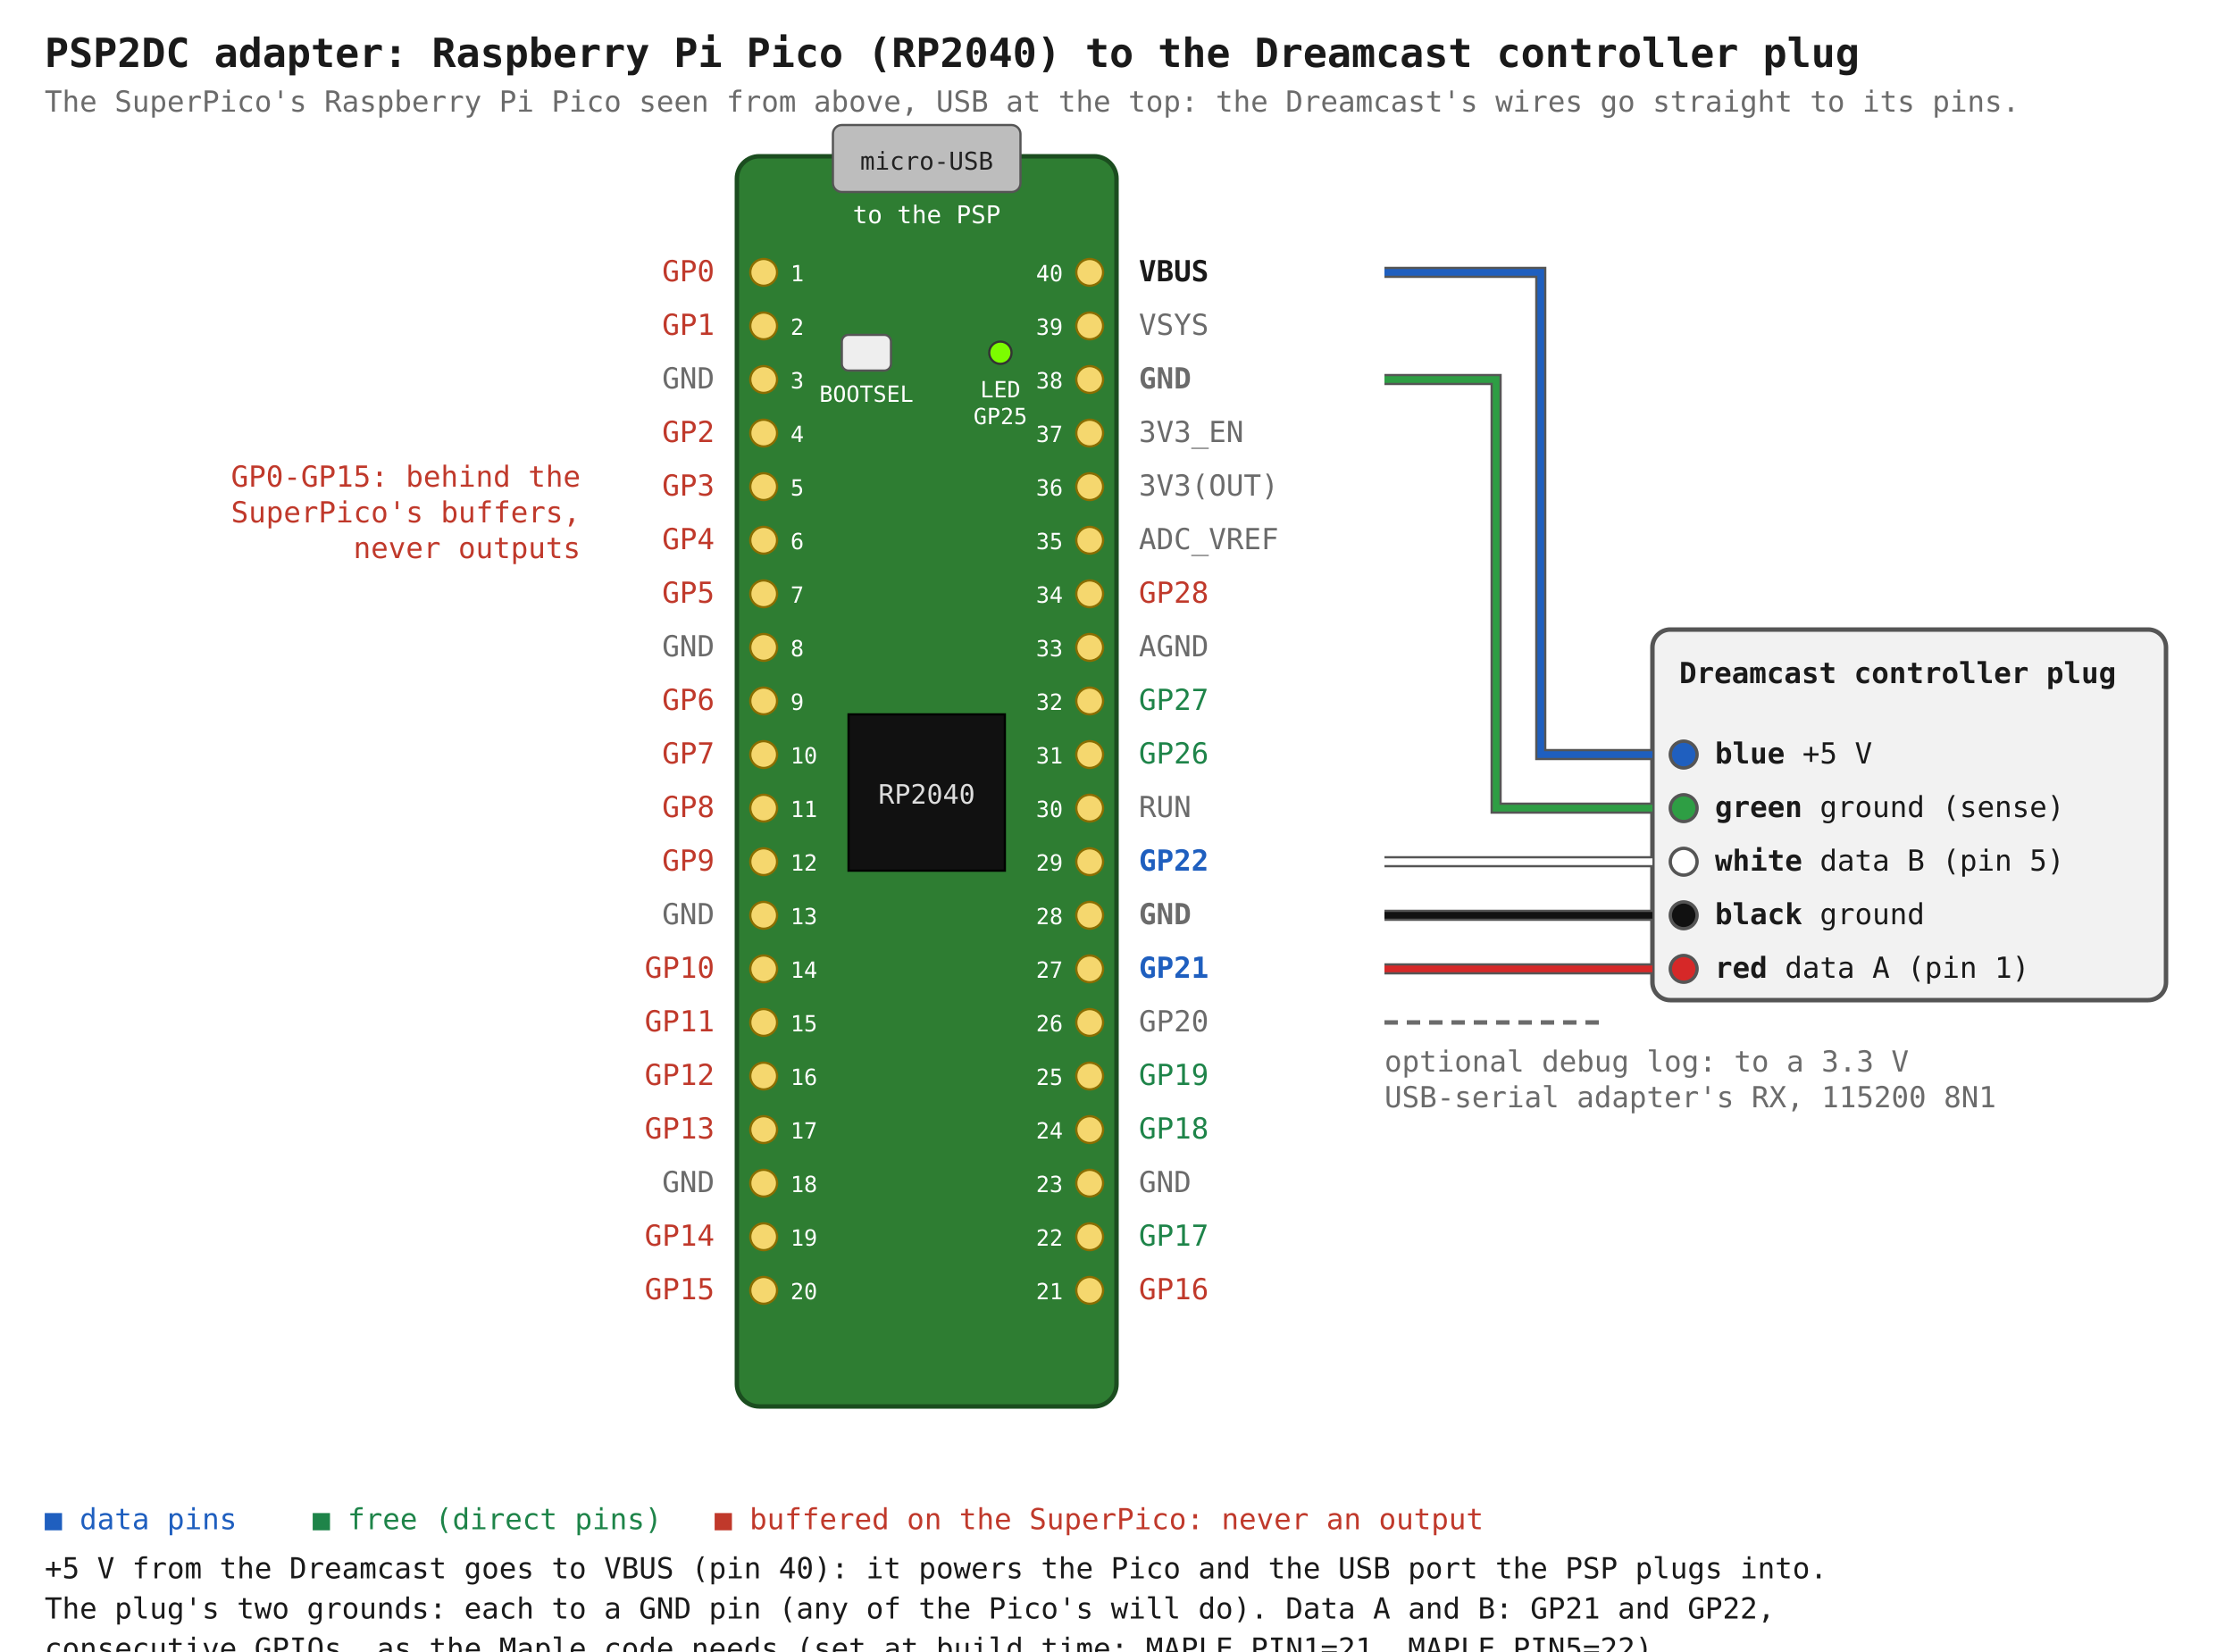
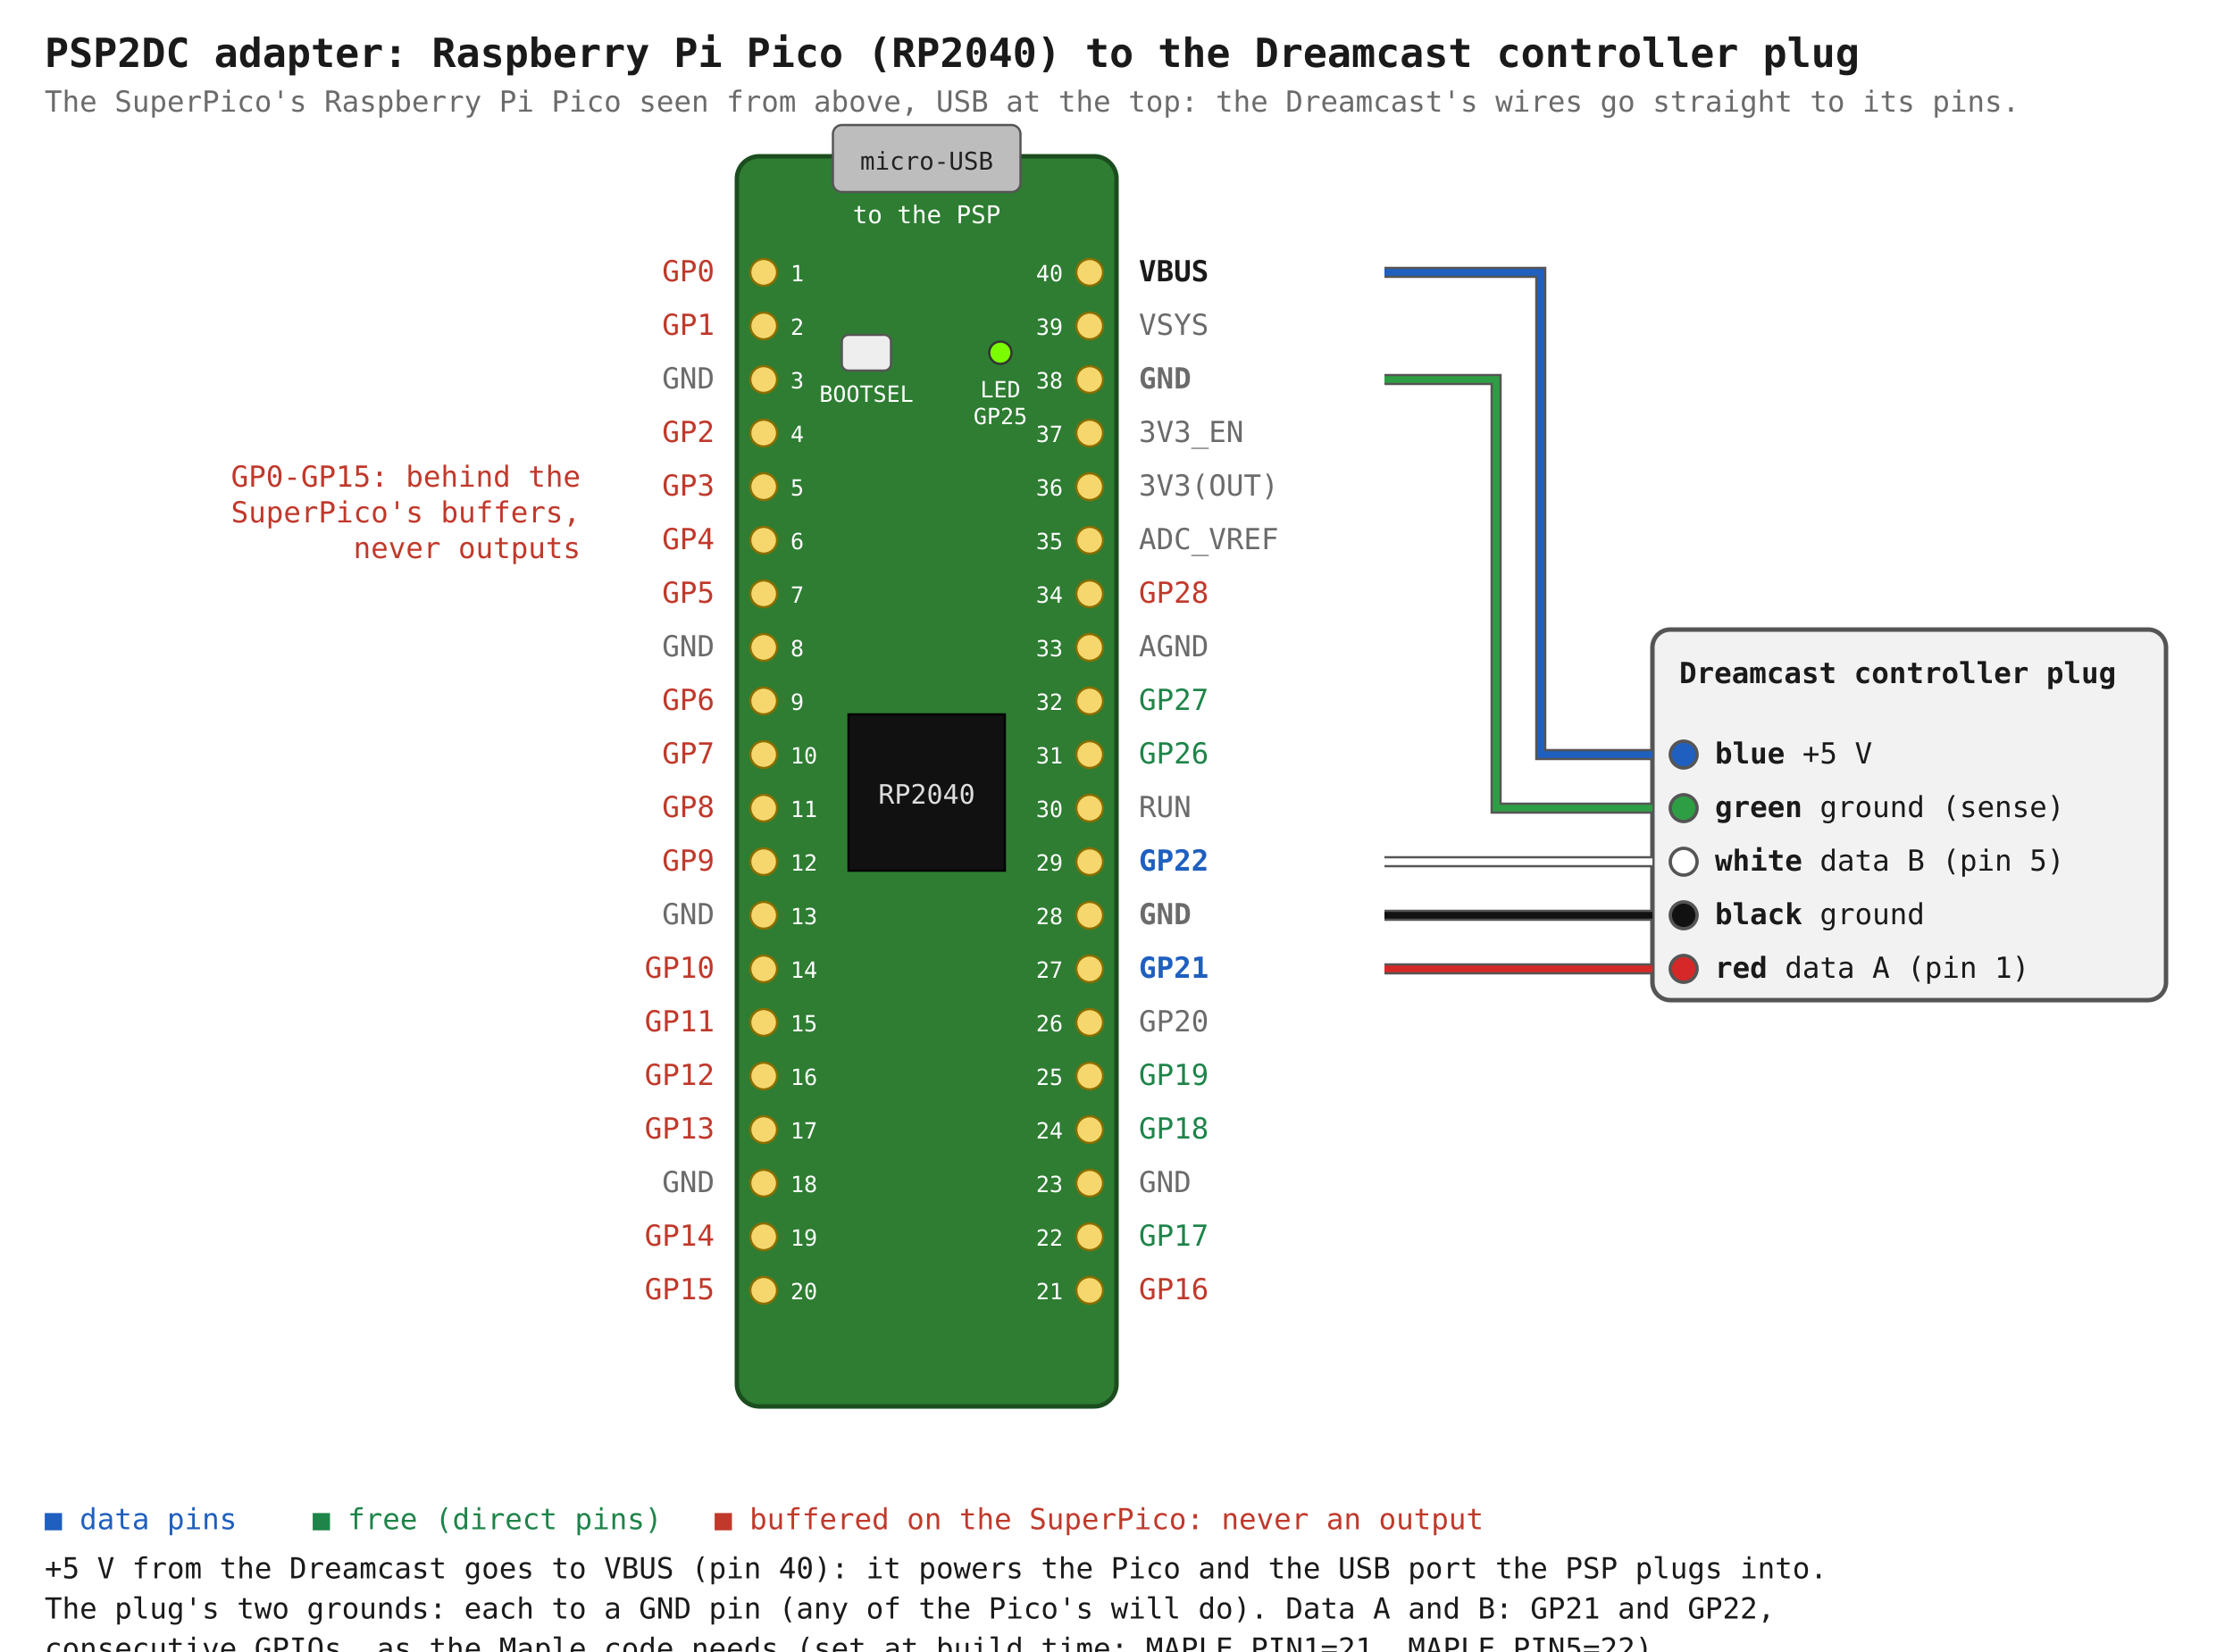
<svg xmlns="http://www.w3.org/2000/svg" width="1000" height="740" viewBox="0 0 1000 740" font-family="Menlo, Consolas, monospace" font-size="13">
  <rect width="100%" height="100%" fill="#ffffff" />
  <text x="20" y="30" font-size="18" font-weight="bold" fill="#1a1a1a">PSP2DC adapter: Raspberry Pi Pico (RP2040) to the Dreamcast controller plug</text>
  <text x="20" y="50" fill="#6b6b6b">The SuperPico's Raspberry Pi Pico seen from above, USB at the top: the Dreamcast's wires go straight to its pins.</text>
  <rect x="330" y="70" width="170" height="560" rx="10" fill="#2e7d32" stroke="#1b4d1f" stroke-width="2" />
  <rect x="373" y="56" width="84" height="30" rx="4" fill="#bdbdbd" stroke="#555" />
  <text x="415" y="76" text-anchor="middle" font-size="11" fill="#222">micro-USB</text>
  <text x="415" y="100" text-anchor="middle" font-size="11" fill="#fff">to the PSP</text>
  <rect x="380" y="320" width="70" height="70" fill="#111" stroke="#000" />
  <text x="415" y="360" text-anchor="middle" fill="#ddd" font-size="12">RP2040</text>
  <rect x="377" y="150" width="22" height="16" rx="3" fill="#eeeeee" stroke="#555" />
  <text x="388" y="180" text-anchor="middle" fill="#fff" font-size="10">BOOTSEL</text>
  <circle cx="448" cy="158" r="5" fill="#7cfc00" stroke="#333" />
  <text x="448" y="178" text-anchor="middle" fill="#fff" font-size="10">LED</text>
  <text x="448" y="190" text-anchor="middle" fill="#fff" font-size="10">GP25</text>
  <circle cx="342" cy="122" r="6" fill="#f5d76e" stroke="#8a6d00" />
  <text x="354" y="126" font-size="10" fill="#fff">1</text>
  <text x="320" y="126" text-anchor="end" fill="#c0392b">GP0</text>
  <circle cx="342" cy="146" r="6" fill="#f5d76e" stroke="#8a6d00" />
  <text x="354" y="150" font-size="10" fill="#fff">2</text>
  <text x="320" y="150" text-anchor="end" fill="#c0392b">GP1</text>
  <circle cx="342" cy="170" r="6" fill="#f5d76e" stroke="#8a6d00" />
  <text x="354" y="174" font-size="10" fill="#fff">3</text>
  <text x="320" y="174" text-anchor="end" fill="#6b6b6b">GND</text>
  <circle cx="342" cy="194" r="6" fill="#f5d76e" stroke="#8a6d00" />
  <text x="354" y="198" font-size="10" fill="#fff">4</text>
  <text x="320" y="198" text-anchor="end" fill="#c0392b">GP2</text>
  <circle cx="342" cy="218" r="6" fill="#f5d76e" stroke="#8a6d00" />
  <text x="354" y="222" font-size="10" fill="#fff">5</text>
  <text x="320" y="222" text-anchor="end" fill="#c0392b">GP3</text>
  <circle cx="342" cy="242" r="6" fill="#f5d76e" stroke="#8a6d00" />
  <text x="354" y="246" font-size="10" fill="#fff">6</text>
  <text x="320" y="246" text-anchor="end" fill="#c0392b">GP4</text>
  <circle cx="342" cy="266" r="6" fill="#f5d76e" stroke="#8a6d00" />
  <text x="354" y="270" font-size="10" fill="#fff">7</text>
  <text x="320" y="270" text-anchor="end" fill="#c0392b">GP5</text>
  <circle cx="342" cy="290" r="6" fill="#f5d76e" stroke="#8a6d00" />
  <text x="354" y="294" font-size="10" fill="#fff">8</text>
  <text x="320" y="294" text-anchor="end" fill="#6b6b6b">GND</text>
  <circle cx="342" cy="314" r="6" fill="#f5d76e" stroke="#8a6d00" />
  <text x="354" y="318" font-size="10" fill="#fff">9</text>
  <text x="320" y="318" text-anchor="end" fill="#c0392b">GP6</text>
  <circle cx="342" cy="338" r="6" fill="#f5d76e" stroke="#8a6d00" />
  <text x="354" y="342" font-size="10" fill="#fff">10</text>
  <text x="320" y="342" text-anchor="end" fill="#c0392b">GP7</text>
  <circle cx="342" cy="362" r="6" fill="#f5d76e" stroke="#8a6d00" />
  <text x="354" y="366" font-size="10" fill="#fff">11</text>
  <text x="320" y="366" text-anchor="end" fill="#c0392b">GP8</text>
  <circle cx="342" cy="386" r="6" fill="#f5d76e" stroke="#8a6d00" />
  <text x="354" y="390" font-size="10" fill="#fff">12</text>
  <text x="320" y="390" text-anchor="end" fill="#c0392b">GP9</text>
  <circle cx="342" cy="410" r="6" fill="#f5d76e" stroke="#8a6d00" />
  <text x="354" y="414" font-size="10" fill="#fff">13</text>
  <text x="320" y="414" text-anchor="end" fill="#6b6b6b">GND</text>
  <circle cx="342" cy="434" r="6" fill="#f5d76e" stroke="#8a6d00" />
  <text x="354" y="438" font-size="10" fill="#fff">14</text>
  <text x="320" y="438" text-anchor="end" fill="#c0392b">GP10</text>
  <circle cx="342" cy="458" r="6" fill="#f5d76e" stroke="#8a6d00" />
  <text x="354" y="462" font-size="10" fill="#fff">15</text>
  <text x="320" y="462" text-anchor="end" fill="#c0392b">GP11</text>
  <circle cx="342" cy="482" r="6" fill="#f5d76e" stroke="#8a6d00" />
  <text x="354" y="486" font-size="10" fill="#fff">16</text>
  <text x="320" y="486" text-anchor="end" fill="#c0392b">GP12</text>
  <circle cx="342" cy="506" r="6" fill="#f5d76e" stroke="#8a6d00" />
  <text x="354" y="510" font-size="10" fill="#fff">17</text>
  <text x="320" y="510" text-anchor="end" fill="#c0392b">GP13</text>
  <circle cx="342" cy="530" r="6" fill="#f5d76e" stroke="#8a6d00" />
  <text x="354" y="534" font-size="10" fill="#fff">18</text>
  <text x="320" y="534" text-anchor="end" fill="#6b6b6b">GND</text>
  <circle cx="342" cy="554" r="6" fill="#f5d76e" stroke="#8a6d00" />
  <text x="354" y="558" font-size="10" fill="#fff">19</text>
  <text x="320" y="558" text-anchor="end" fill="#c0392b">GP14</text>
  <circle cx="342" cy="578" r="6" fill="#f5d76e" stroke="#8a6d00" />
  <text x="354" y="582" font-size="10" fill="#fff">20</text>
  <text x="320" y="582" text-anchor="end" fill="#c0392b">GP15</text>
  <circle cx="488" cy="122" r="6" fill="#f5d76e" stroke="#8a6d00" />
  <text x="476" y="126" text-anchor="end" font-size="10" fill="#fff">40</text>
  <text x="510" y="126" fill="#1a1a1a" font-weight="bold">VBUS</text>
  <circle cx="488" cy="146" r="6" fill="#f5d76e" stroke="#8a6d00" />
  <text x="476" y="150" text-anchor="end" font-size="10" fill="#fff">39</text>
  <text x="510" y="150" fill="#6b6b6b">VSYS</text>
  <circle cx="488" cy="170" r="6" fill="#f5d76e" stroke="#8a6d00" />
  <text x="476" y="174" text-anchor="end" font-size="10" fill="#fff">38</text>
  <text x="510" y="174" fill="#6b6b6b" font-weight="bold">GND</text>
  <circle cx="488" cy="194" r="6" fill="#f5d76e" stroke="#8a6d00" />
  <text x="476" y="198" text-anchor="end" font-size="10" fill="#fff">37</text>
  <text x="510" y="198" fill="#6b6b6b">3V3_EN</text>
  <circle cx="488" cy="218" r="6" fill="#f5d76e" stroke="#8a6d00" />
  <text x="476" y="222" text-anchor="end" font-size="10" fill="#fff">36</text>
  <text x="510" y="222" fill="#6b6b6b">3V3(OUT)</text>
  <circle cx="488" cy="242" r="6" fill="#f5d76e" stroke="#8a6d00" />
  <text x="476" y="246" text-anchor="end" font-size="10" fill="#fff">35</text>
  <text x="510" y="246" fill="#6b6b6b">ADC_VREF</text>
  <circle cx="488" cy="266" r="6" fill="#f5d76e" stroke="#8a6d00" />
  <text x="476" y="270" text-anchor="end" font-size="10" fill="#fff">34</text>
  <text x="510" y="270" fill="#c0392b">GP28</text>
  <circle cx="488" cy="290" r="6" fill="#f5d76e" stroke="#8a6d00" />
  <text x="476" y="294" text-anchor="end" font-size="10" fill="#fff">33</text>
  <text x="510" y="294" fill="#6b6b6b">AGND</text>
  <circle cx="488" cy="314" r="6" fill="#f5d76e" stroke="#8a6d00" />
  <text x="476" y="318" text-anchor="end" font-size="10" fill="#fff">32</text>
  <text x="510" y="318" fill="#1e8449">GP27</text>
  <circle cx="488" cy="338" r="6" fill="#f5d76e" stroke="#8a6d00" />
  <text x="476" y="342" text-anchor="end" font-size="10" fill="#fff">31</text>
  <text x="510" y="342" fill="#1e8449">GP26</text>
  <circle cx="488" cy="362" r="6" fill="#f5d76e" stroke="#8a6d00" />
  <text x="476" y="366" text-anchor="end" font-size="10" fill="#fff">30</text>
  <text x="510" y="366" fill="#6b6b6b">RUN</text>
  <circle cx="488" cy="386" r="6" fill="#f5d76e" stroke="#8a6d00" />
  <text x="476" y="390" text-anchor="end" font-size="10" fill="#fff">29</text>
  <text x="510" y="390" fill="#1f5fbf" font-weight="bold">GP22</text>
  <circle cx="488" cy="410" r="6" fill="#f5d76e" stroke="#8a6d00" />
  <text x="476" y="414" text-anchor="end" font-size="10" fill="#fff">28</text>
  <text x="510" y="414" fill="#6b6b6b" font-weight="bold">GND</text>
  <circle cx="488" cy="434" r="6" fill="#f5d76e" stroke="#8a6d00" />
  <text x="476" y="438" text-anchor="end" font-size="10" fill="#fff">27</text>
  <text x="510" y="438" fill="#1f5fbf" font-weight="bold">GP21</text>
  <circle cx="488" cy="458" r="6" fill="#f5d76e" stroke="#8a6d00" />
  <text x="476" y="462" text-anchor="end" font-size="10" fill="#fff">26</text>
  <text x="510" y="462" fill="#6b6b6b">GP20</text>
  <circle cx="488" cy="482" r="6" fill="#f5d76e" stroke="#8a6d00" />
  <text x="476" y="486" text-anchor="end" font-size="10" fill="#fff">25</text>
  <text x="510" y="486" fill="#1e8449">GP19</text>
  <circle cx="488" cy="506" r="6" fill="#f5d76e" stroke="#8a6d00" />
  <text x="476" y="510" text-anchor="end" font-size="10" fill="#fff">24</text>
  <text x="510" y="510" fill="#1e8449">GP18</text>
  <circle cx="488" cy="530" r="6" fill="#f5d76e" stroke="#8a6d00" />
  <text x="476" y="534" text-anchor="end" font-size="10" fill="#fff">23</text>
  <text x="510" y="534" fill="#6b6b6b">GND</text>
  <circle cx="488" cy="554" r="6" fill="#f5d76e" stroke="#8a6d00" />
  <text x="476" y="558" text-anchor="end" font-size="10" fill="#fff">22</text>
  <text x="510" y="558" fill="#1e8449">GP17</text>
  <circle cx="488" cy="578" r="6" fill="#f5d76e" stroke="#8a6d00" />
  <text x="476" y="582" text-anchor="end" font-size="10" fill="#fff">21</text>
  <text x="510" y="582" fill="#c0392b">GP16</text>
  <text x="260" y="218" text-anchor="end" fill="#c0392b">GP0-GP15: behind the</text>
  <text x="260" y="234" text-anchor="end" fill="#c0392b">SuperPico's buffers,</text>
  <text x="260" y="250" text-anchor="end" fill="#c0392b">never outputs</text>
  <rect x="740" y="282" width="230" height="166" rx="8" fill="#f2f2f2" stroke="#555" stroke-width="2" />
  <text x="752" y="306" font-weight="bold" fill="#1a1a1a">Dreamcast controller plug</text>
  <polyline points="620,122 690,122 690,338 740,338" fill="none" stroke="#555555" stroke-width="5" />
  <polyline points="620,122 690,122 690,338 740,338" fill="none" stroke="#1f5fbf" stroke-width="3" />
  <circle cx="754" cy="338" r="6" fill="#1f5fbf" stroke="#555555" stroke-width="1.5" />
  <text x="768" y="342" fill="#1a1a1a">
    <tspan font-weight="bold">blue</tspan> +5 V</text>
  <polyline points="620,170 670,170 670,362 740,362" fill="none" stroke="#555555" stroke-width="5" />
  <polyline points="620,170 670,170 670,362 740,362" fill="none" stroke="#2e9e44" stroke-width="3" />
  <circle cx="754" cy="362" r="6" fill="#2e9e44" stroke="#555555" stroke-width="1.5" />
  <text x="768" y="366" fill="#1a1a1a">
    <tspan font-weight="bold">green</tspan> ground (sense)</text>
  <polyline points="620,386 740,386" fill="none" stroke="#555555" stroke-width="5" />
  <polyline points="620,386 740,386" fill="none" stroke="#ffffff" stroke-width="3" />
  <circle cx="754" cy="386" r="6" fill="#ffffff" stroke="#555555" stroke-width="1.5" />
  <text x="768" y="390" fill="#1a1a1a">
    <tspan font-weight="bold">white</tspan> data B (pin 5)</text>
  <polyline points="620,410 740,410" fill="none" stroke="#555555" stroke-width="5" />
  <polyline points="620,410 740,410" fill="none" stroke="#111111" stroke-width="3" />
  <circle cx="754" cy="410" r="6" fill="#111111" stroke="#555555" stroke-width="1.5" />
  <text x="768" y="414" fill="#1a1a1a">
    <tspan font-weight="bold">black</tspan> ground</text>
  <polyline points="620,434 740,434" fill="none" stroke="#555555" stroke-width="5" />
  <polyline points="620,434 740,434" fill="none" stroke="#d62828" stroke-width="3" />
  <circle cx="754" cy="434" r="6" fill="#d62828" stroke="#555555" stroke-width="1.5" />
  <text x="768" y="438" fill="#1a1a1a">
    <tspan font-weight="bold">red</tspan> data A (pin 1)</text>
-   <line x1="620" y1="458" x2="720" y2="458" stroke="#6b6b6b" stroke-width="2" stroke-dasharray="6,4" />
-   <text x="620" y="480" fill="#6b6b6b">optional debug log: to a 3.3 V</text>
-   <text x="620" y="496" fill="#6b6b6b">USB-serial adapter's RX, 115200 8N1</text>
  <text x="20" y="685" fill="#1f5fbf">■ data pins</text>
  <text x="140" y="685" fill="#1e8449">■ free (direct pins)</text>
  <text x="320" y="685" fill="#c0392b">■ buffered on the SuperPico: never an output</text>
  <text x="20" y="707" fill="#1a1a1a">+5 V from the Dreamcast goes to VBUS (pin 40): it powers the Pico and the USB port the PSP plugs into.</text>
  <text x="20" y="725" fill="#1a1a1a">The plug's two grounds: each to a GND pin (any of the Pico's will do). Data A and B: GP21 and GP22,</text>
  <text x="20" y="743" fill="#1a1a1a">consecutive GPIOs, as the Maple code needs (set at build time: MAPLE_PIN1=21, MAPLE_PIN5=22).</text>
  <text x="20" y="761" fill="#6b6b6b">Wire colours: Sega's own controller cable (mc.pp.se/dc/controller.html); extension and third-party cables can differ.</text>
</svg>
